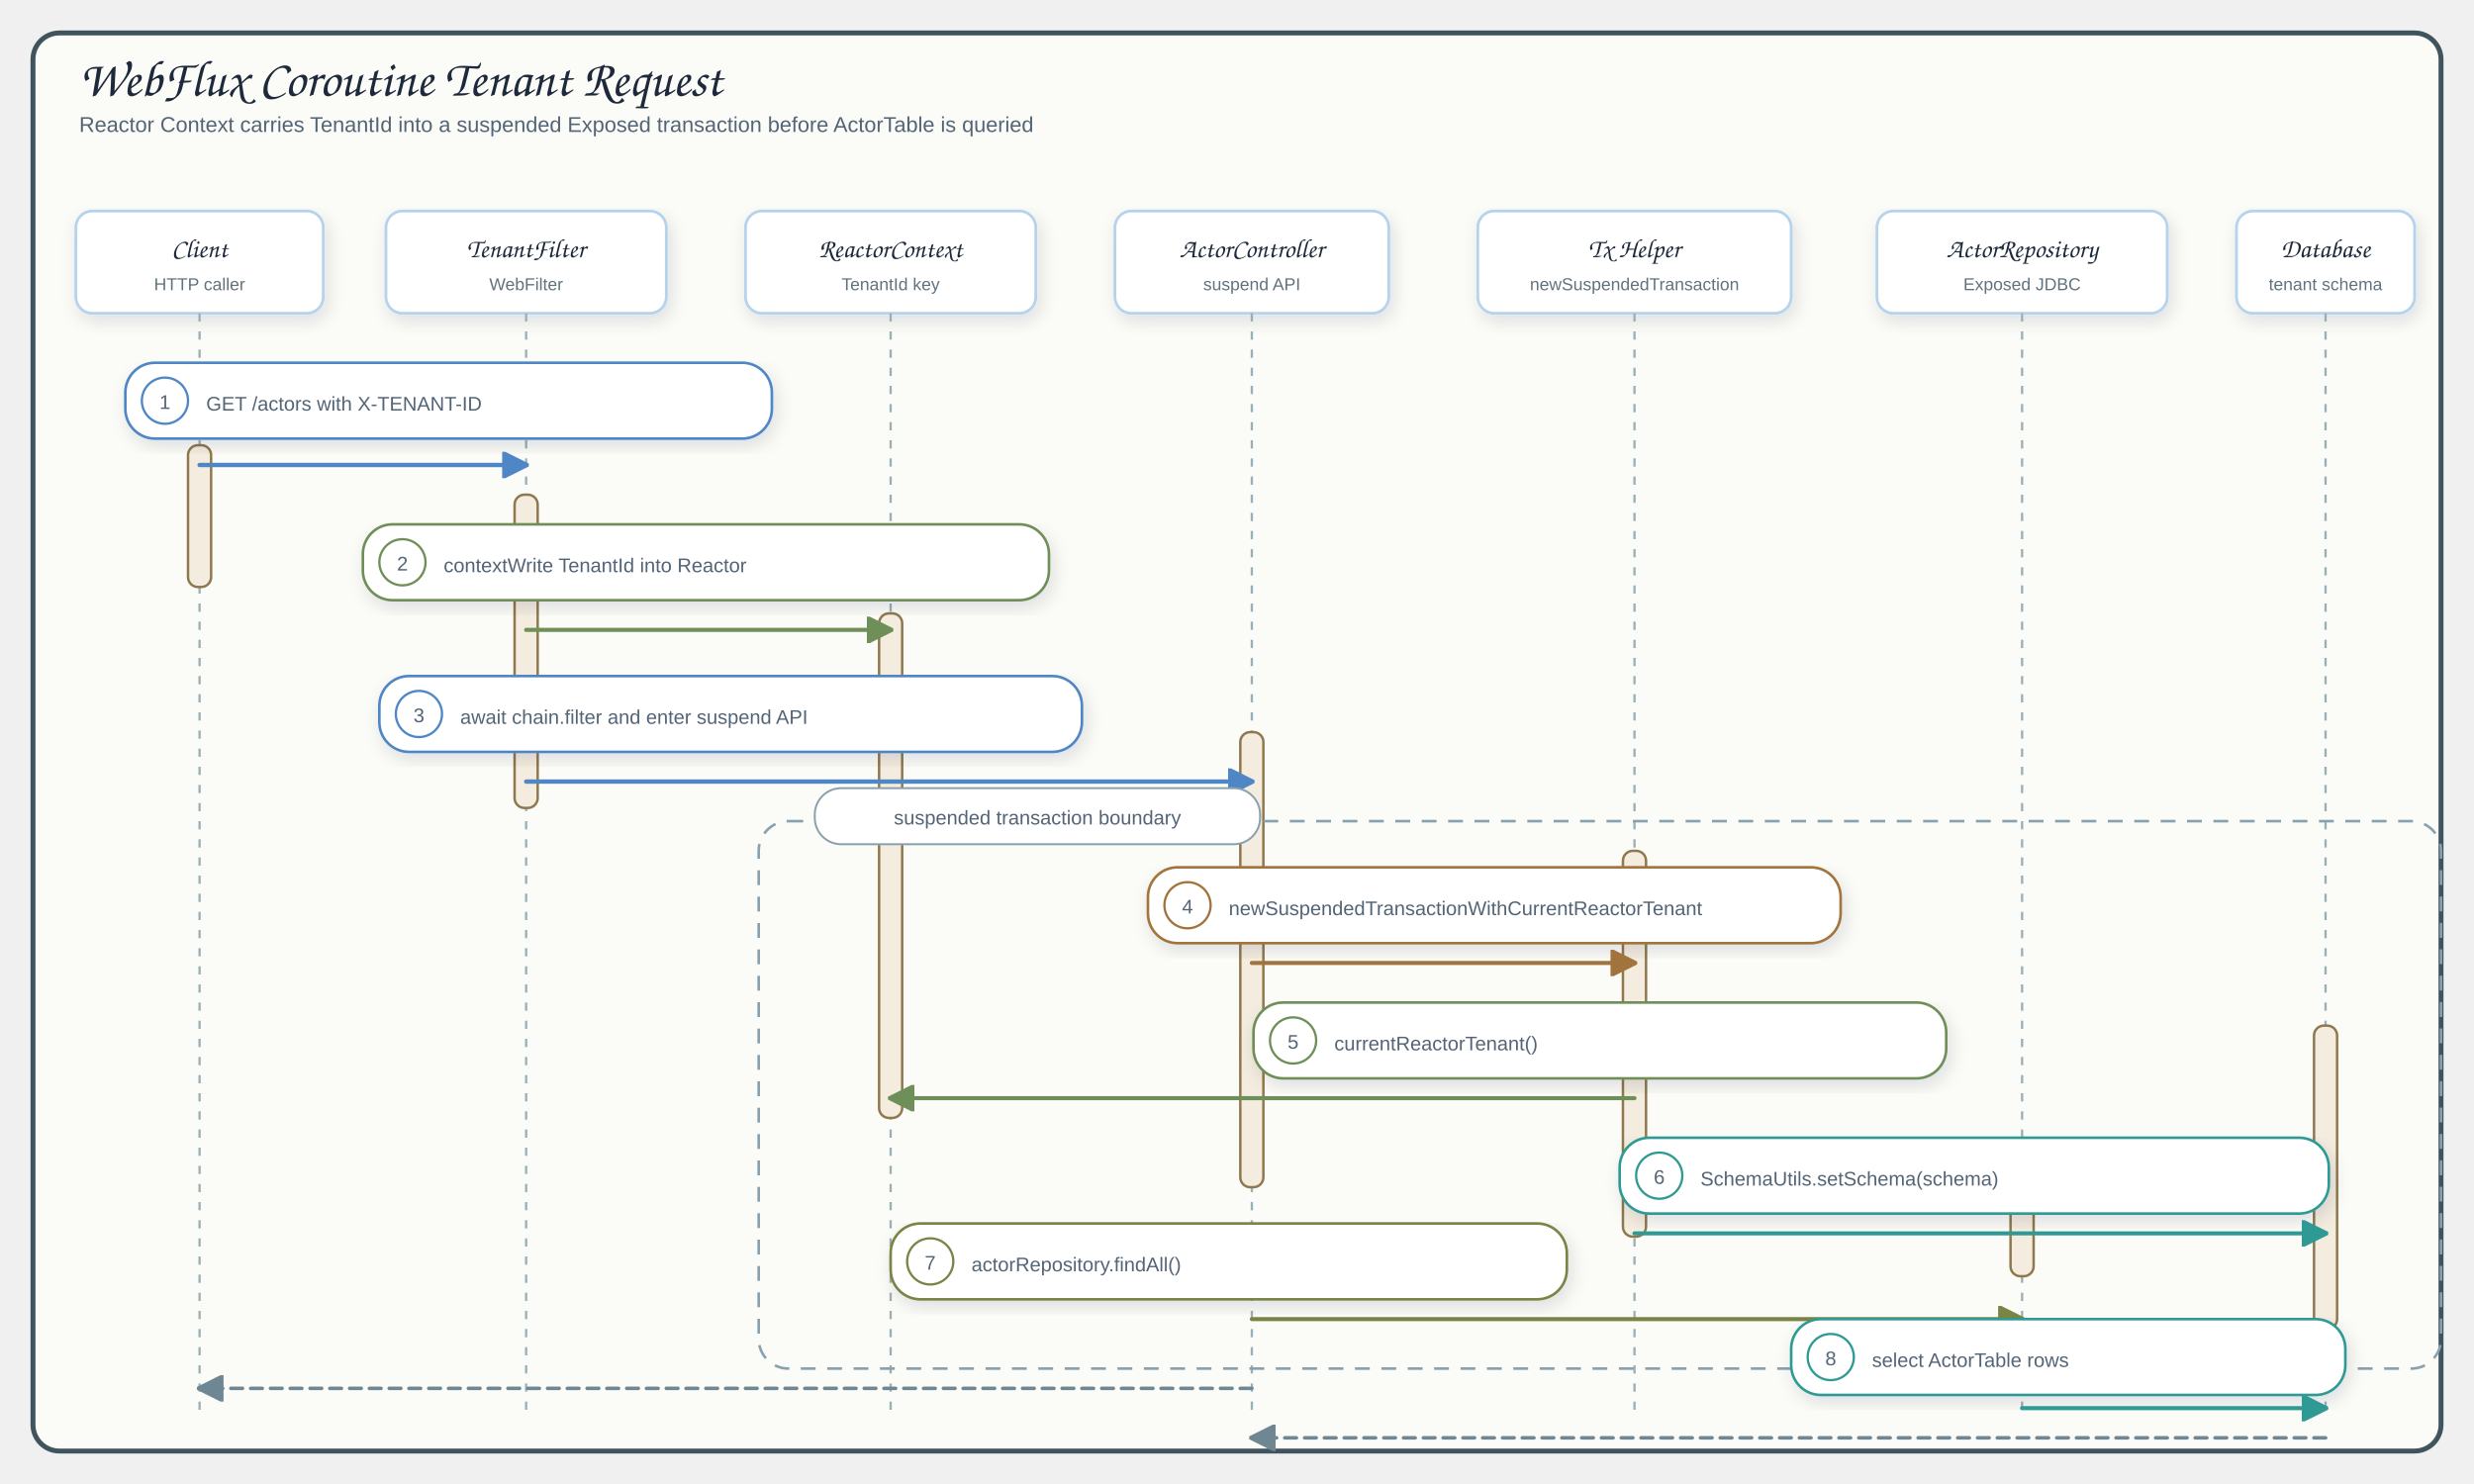
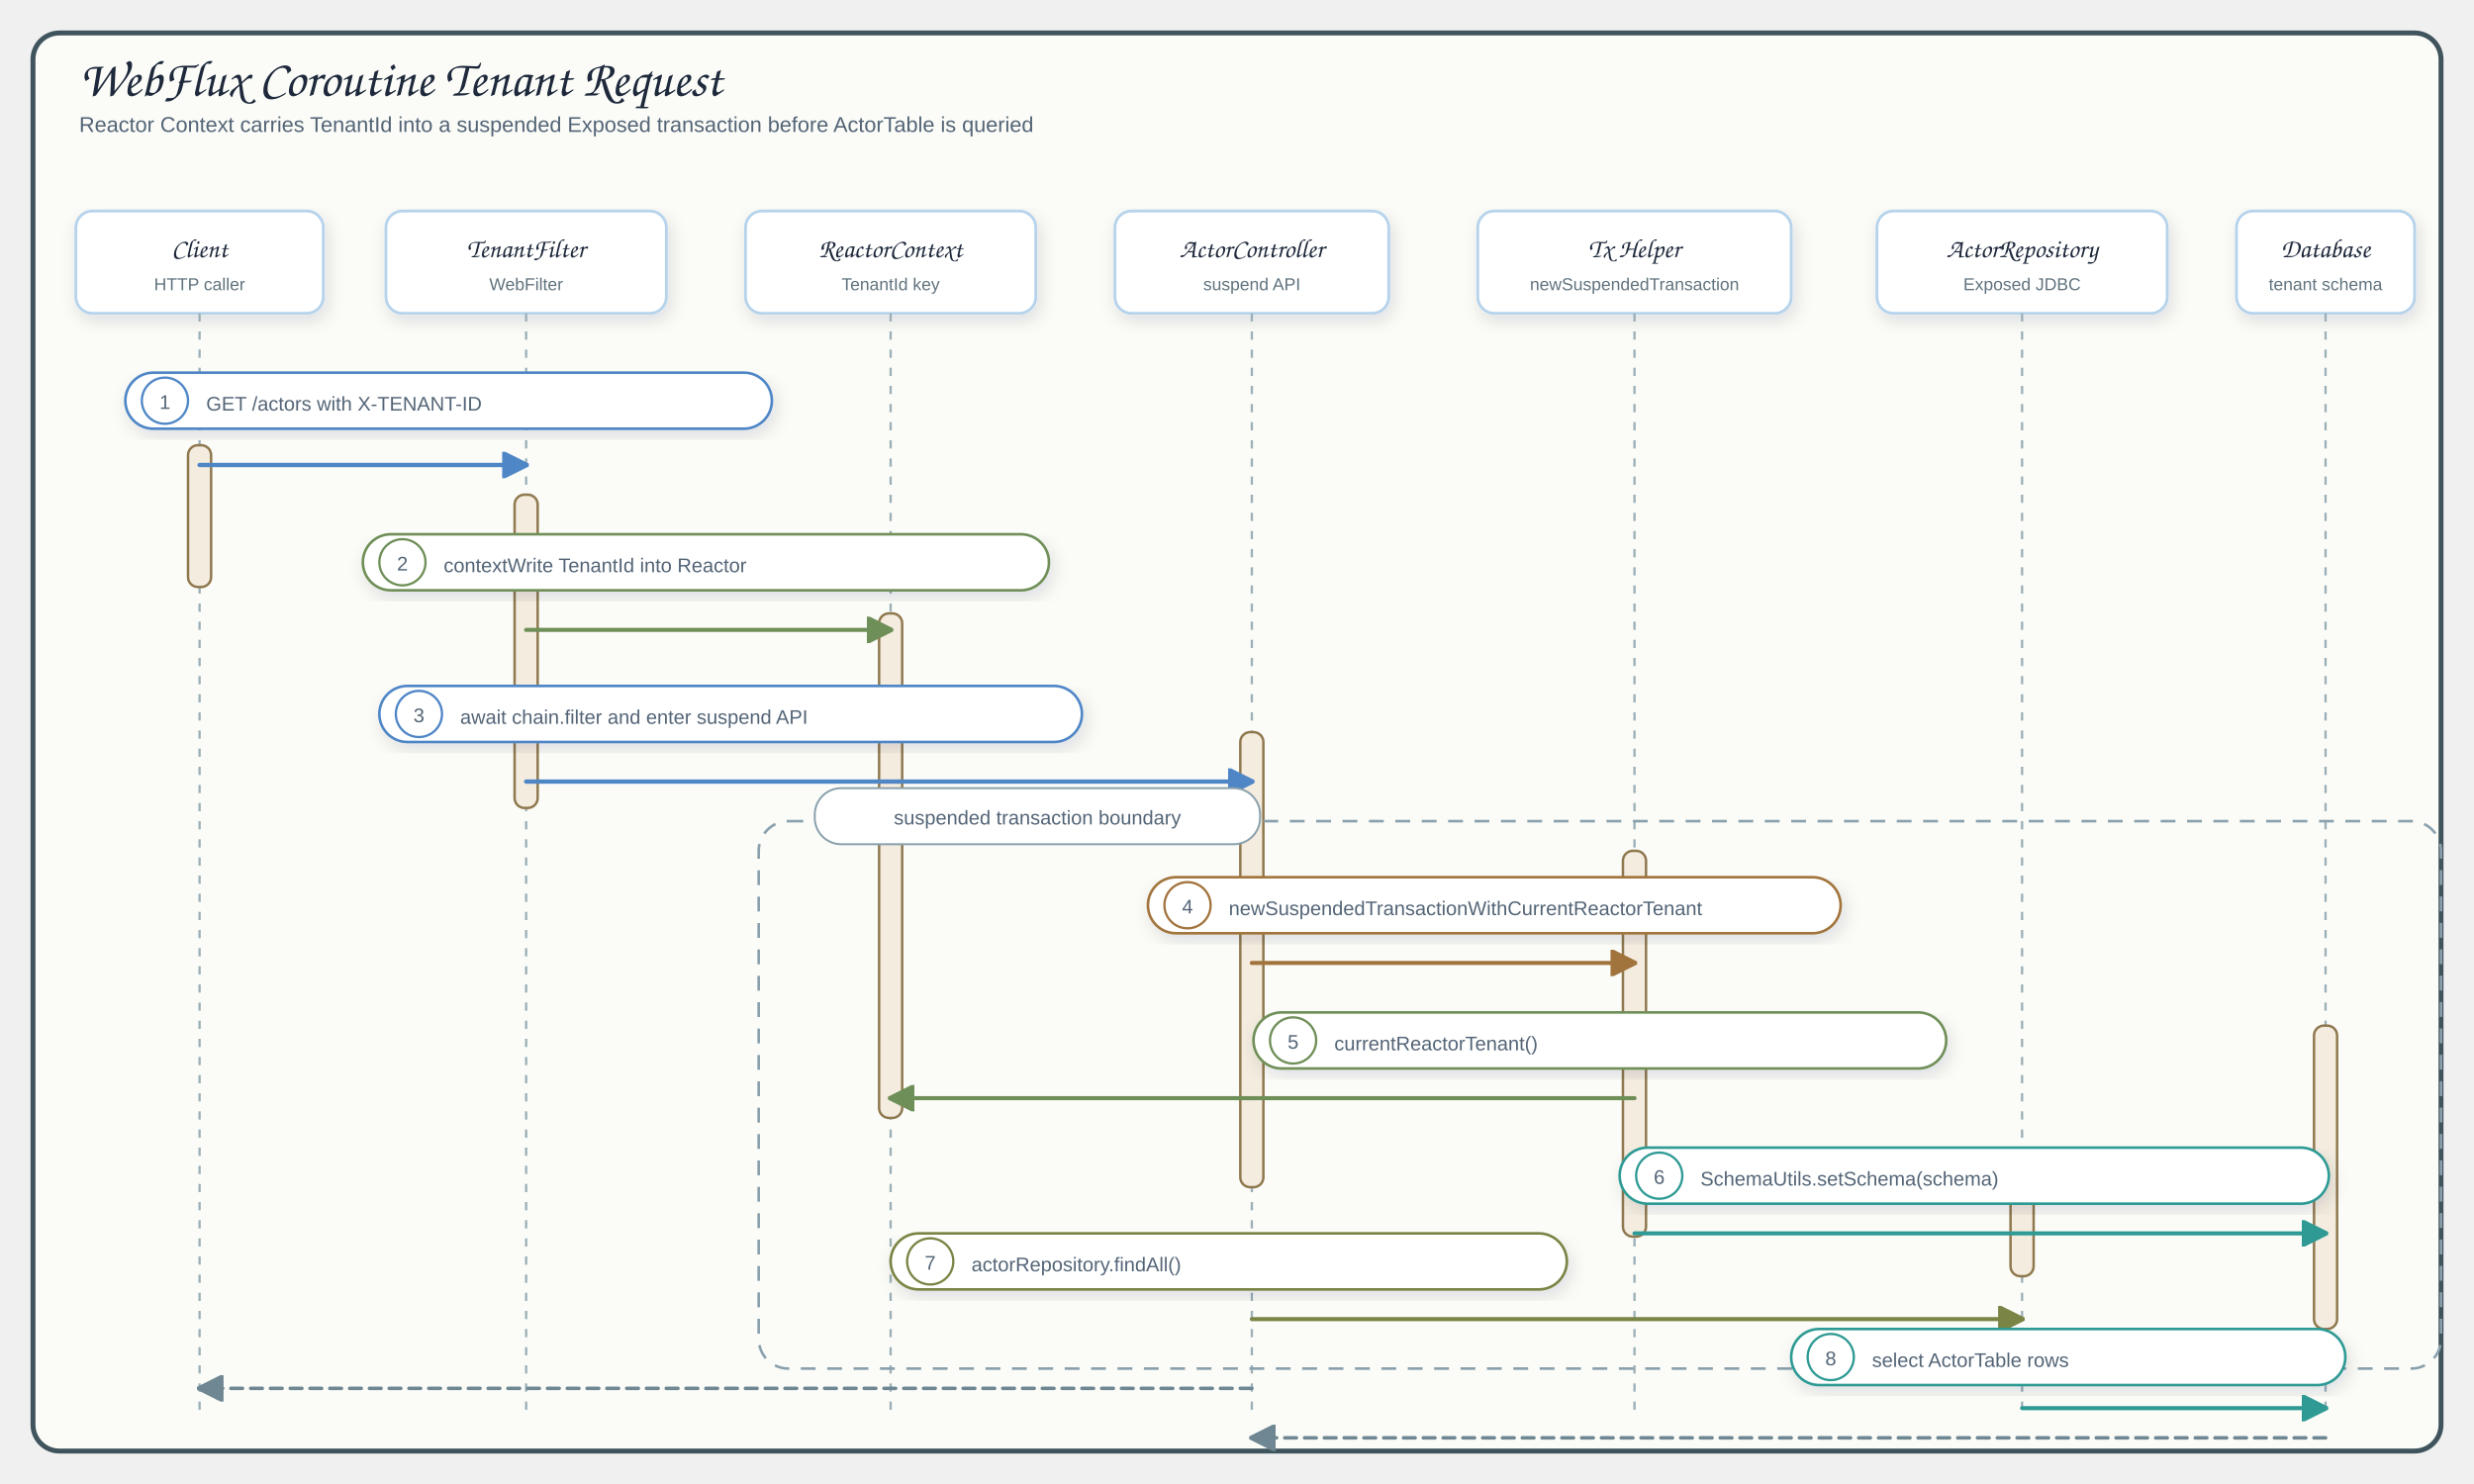
<svg xmlns="http://www.w3.org/2000/svg" viewBox="0 0 1500 900" width="1500" height="900" role="img" aria-label="WebFlux multi-tenant request sequence">
  <defs>
    <filter id="shadow" x="-10%" y="-10%" width="120%" height="130%">
      <feDropShadow dx="2" dy="4" stdDeviation="5" flood-color="#1f2937" flood-opacity="0.12" />
    </filter>
    <marker id="arrowBlue" markerWidth="16" markerHeight="16" viewBox="0 0 10 10" markerUnits="userSpaceOnUse" refX="9" refY="5" orient="auto">
      <path d="M 0 0 L 10 5 L 0 10 Z" fill="#4f86c6" stroke="#4f86c6" stroke-dasharray="none" style="stroke-dasharray:none" />
    </marker>
    <marker id="arrowGreen" markerWidth="16" markerHeight="16" viewBox="0 0 10 10" markerUnits="userSpaceOnUse" refX="9" refY="5" orient="auto">
      <path d="M 0 0 L 10 5 L 0 10 Z" fill="#6f8f58" stroke="#6f8f58" stroke-dasharray="none" style="stroke-dasharray:none" />
    </marker>
    <marker id="arrowAmber" markerWidth="16" markerHeight="16" viewBox="0 0 10 10" markerUnits="userSpaceOnUse" refX="9" refY="5" orient="auto">
      <path d="M 0 0 L 10 5 L 0 10 Z" fill="#a2743d" stroke="#a2743d" stroke-dasharray="none" style="stroke-dasharray:none" />
    </marker>
    <marker id="arrowPurple" markerWidth="16" markerHeight="16" viewBox="0 0 10 10" markerUnits="userSpaceOnUse" refX="9" refY="5" orient="auto">
      <path d="M 0 0 L 10 5 L 0 10 Z" fill="#7a8445" stroke="#7a8445" stroke-dasharray="none" style="stroke-dasharray:none" />
    </marker>
    <marker id="arrowTeal" markerWidth="16" markerHeight="16" viewBox="0 0 10 10" markerUnits="userSpaceOnUse" refX="9" refY="5" orient="auto">
      <path d="M 0 0 L 10 5 L 0 10 Z" fill="#2f9a94" stroke="#2f9a94" stroke-dasharray="none" style="stroke-dasharray:none" />
    </marker>
    <marker id="arrowGray" markerWidth="16" markerHeight="16" viewBox="0 0 10 10" markerUnits="userSpaceOnUse" refX="9" refY="5" orient="auto">
      <path d="M 0 0 L 10 5 L 0 10 Z" fill="#6f8792" stroke="#6f8792" stroke-dasharray="none" style="stroke-dasharray:none" />
    </marker>
    <style>
      .canvas{fill:none}.frame{fill:#fbfcf8;stroke:#40545d;stroke-width:3}
      .title{font-family:"Architects Daughter","Comic Sans MS",cursive;font-size:31px;fill:#1e293b}
      .subtitle,.detail{font-family:"Comic Mono","Comic Sans MS","Comic Sans","Comic Neue",Arial,sans-serif;fill:#536476}
      .subtitle{font-size:13px}.detail{font-size:12px}.role{font-family:"Comic Mono","Comic Sans MS","Comic Sans","Comic Neue",Arial,sans-serif;font-size:10.5px;fill:#60727d}
      .participant{font-family:"Architects Daughter","Comic Sans MS",cursive;font-size:16px;fill:#1e293b}
      .card{stroke-width:1.7;filter:url(#shadow)}
      .header{fill:#ffffff;stroke:#b6d3ec;stroke-width:1.7;filter:url(#shadow)}
      .lifeline{stroke:#9cafb7;stroke-width:1.4;stroke-dasharray:5 6}
      .activation{fill:#f3ecdf;stroke:#8f784e;stroke-width:1.5}
      .call{fill:none;stroke:#4f86c6;stroke-width:2.6;stroke-linecap:round;stroke-linejoin:round;marker-end:url(#arrowBlue)}
      .contextCall{fill:none;stroke:#6f8f58;stroke-width:2.5;stroke-linecap:round;stroke-linejoin:round;marker-end:url(#arrowGreen)}
      .schemaCall{fill:none;stroke:#a2743d;stroke-width:2.5;stroke-linecap:round;stroke-linejoin:round;marker-end:url(#arrowAmber)}
      .repoCall{fill:none;stroke:#7a8445;stroke-width:2.5;stroke-linecap:round;stroke-linejoin:round;marker-end:url(#arrowPurple)}
      .sqlCall{fill:none;stroke:#2f9a94;stroke-width:2.5;stroke-linecap:round;stroke-linejoin:round;marker-end:url(#arrowTeal)}
      .returnLine{fill:none;stroke:#6f8792;stroke-width:2.2;stroke-dasharray:7 5;stroke-linecap:round;stroke-linejoin:round;marker-end:url(#arrowGray)}
      .pill{stroke-width:1.6;filter:url(#shadow)}
      .badge{fill:#fff;stroke-width:1.4}
      .scope{fill:none;stroke:#8aa1ad;stroke-width:1.6;stroke-dasharray:9 7}
      .scopeTitle{fill:#fff;stroke:#8aa1ad;stroke-width:1.2}
    </style>
  </defs>
  <rect width="1500" height="900" class="canvas" />
  <rect x="20" y="20" width="1460" height="860" rx="16" class="frame" />
  <text x="48" y="58" class="title">WebFlux Coroutine Tenant Request</text>
  <text x="48" y="80" class="subtitle">Reactor Context carries TenantId into a suspended Exposed transaction before ActorTable is queried</text>
  <rect x="46" y="128" width="150" height="62" rx="10" class="header card" />
  <text x="121" y="156" class="participant" text-anchor="middle">Client</text>
  <text x="121" y="176" class="role" text-anchor="middle">HTTP caller</text>
  <line x1="121" y1="190" x2="121" y2="860" class="lifeline" />
  <rect x="234" y="128" width="170" height="62" rx="10" class="header card" />
  <text x="319" y="156" class="participant" text-anchor="middle">TenantFilter</text>
  <text x="319" y="176" class="role" text-anchor="middle">WebFilter</text>
  <line x1="319" y1="190" x2="319" y2="860" class="lifeline" />
  <rect x="452" y="128" width="176" height="62" rx="10" class="header card" />
  <text x="540" y="156" class="participant" text-anchor="middle">ReactorContext</text>
  <text x="540" y="176" class="role" text-anchor="middle">TenantId key</text>
  <line x1="540" y1="190" x2="540" y2="860" class="lifeline" />
  <rect x="676" y="128" width="166" height="62" rx="10" class="header card" />
  <text x="759" y="156" class="participant" text-anchor="middle">ActorController</text>
  <text x="759" y="176" class="role" text-anchor="middle">suspend API</text>
  <line x1="759" y1="190" x2="759" y2="860" class="lifeline" />
  <rect x="896" y="128" width="190" height="62" rx="10" class="header card" />
  <text x="991" y="156" class="participant" text-anchor="middle">Tx Helper</text>
  <text x="991" y="176" class="role" text-anchor="middle">newSuspendedTransaction</text>
  <line x1="991" y1="190" x2="991" y2="860" class="lifeline" />
  <rect x="1138" y="128" width="176" height="62" rx="10" class="header card" />
  <text x="1226" y="156" class="participant" text-anchor="middle">ActorRepository</text>
  <text x="1226" y="176" class="role" text-anchor="middle">Exposed JDBC</text>
  <line x1="1226" y1="190" x2="1226" y2="860" class="lifeline" />
  <rect x="1356" y="128" width="108" height="62" rx="10" class="header card" />
  <text x="1410" y="156" class="participant" text-anchor="middle">Database</text>
  <text x="1410" y="176" class="role" text-anchor="middle">tenant schema</text>
  <line x1="1410" y1="190" x2="1410" y2="860" class="lifeline" />
  <rect x="114" y="270" width="14" height="86" rx="6" class="activation" />
  <rect x="312" y="300" width="14" height="190" rx="6" class="activation" />
  <rect x="533" y="372" width="14" height="306" rx="6" class="activation" />
  <rect x="752" y="444" width="14" height="276" rx="6" class="activation" />
  <rect x="984" y="516" width="14" height="234" rx="6" class="activation" />
  <rect x="1219" y="704" width="14" height="70" rx="6" class="activation" />
  <rect x="1403" y="622" width="14" height="184" rx="6" class="activation" />
-   <rect x="76" y="220" width="392" height="46" rx="18" fill="#ffffff" stroke="#4f86c6" class="pill card" />
+   <rect x="76" y="226" width="392" height="34" rx="17" fill="#ffffff" stroke="#4f86c6" class="pill card" />
  <circle cx="100" cy="243" r="14" class="badge" stroke="#4f86c6" />
  <text x="100" y="248" class="detail" text-anchor="middle">1</text>
  <text x="125" y="249" class="detail">GET /actors with X-TENANT-ID</text>
  <path data-connector="request-enters-webfilter" d="M121,282 H319" class="call" />
-   <rect x="220" y="318" width="416" height="46" rx="18" fill="#ffffff" stroke="#6f8f58" class="pill card" />
+   <rect x="220" y="324" width="416" height="34" rx="17" fill="#ffffff" stroke="#6f8f58" class="pill card" />
  <circle cx="244" cy="341" r="14" class="badge" stroke="#6f8f58" />
  <text x="244" y="346" class="detail" text-anchor="middle">2</text>
  <text x="269" y="347" class="detail">contextWrite TenantId into Reactor</text>
  <path data-connector="filter-writes-reactor-context" d="M319,382 H540" class="contextCall" />
-   <rect x="230" y="410" width="426" height="46" rx="18" fill="#ffffff" stroke="#4f86c6" class="pill card" />
+   <rect x="230" y="416" width="426" height="34" rx="17" fill="#ffffff" stroke="#4f86c6" class="pill card" />
  <circle cx="254" cy="433" r="14" class="badge" stroke="#4f86c6" />
  <text x="254" y="438" class="detail" text-anchor="middle">3</text>
  <text x="279" y="439" class="detail">await chain.filter and enter suspend API</text>
  <path data-connector="filter-dispatches-suspend-controller" d="M319,474 H759" class="call" />
  <rect x="460" y="498" width="1020" height="332" rx="18" class="scope" />
  <rect x="494" y="478" width="270" height="34" rx="16" class="scopeTitle" />
  <text x="629" y="500" class="detail" text-anchor="middle">suspended transaction boundary</text>
-   <rect x="696" y="526" width="420" height="46" rx="18" fill="#ffffff" stroke="#a2743d" class="pill card" />
+   <rect x="696" y="532" width="420" height="34" rx="17" fill="#ffffff" stroke="#a2743d" class="pill card" />
  <circle cx="720" cy="549" r="14" class="badge" stroke="#a2743d" />
  <text x="720" y="554" class="detail" text-anchor="middle">4</text>
  <text x="745" y="555" class="detail">newSuspendedTransactionWithCurrentReactorTenant</text>
  <path data-connector="controller-enters-transaction-helper" d="M759,584 H991" class="schemaCall" />
-   <rect x="760" y="608" width="420" height="46" rx="18" fill="#ffffff" stroke="#6f8f58" class="pill card" />
+   <rect x="760" y="614" width="420" height="34" rx="17" fill="#ffffff" stroke="#6f8f58" class="pill card" />
  <circle cx="784" cy="631" r="14" class="badge" stroke="#6f8f58" />
  <text x="784" y="636" class="detail" text-anchor="middle">5</text>
  <text x="809" y="637" class="detail">currentReactorTenant()</text>
  <path data-connector="helper-reads-reactor-context" d="M991,666 H540" class="contextCall" />
-   <rect x="982" y="690" width="430" height="46" rx="18" fill="#ffffff" stroke="#2f9a94" class="pill card" />
+   <rect x="982" y="696" width="430" height="34" rx="17" fill="#ffffff" stroke="#2f9a94" class="pill card" />
  <circle cx="1006" cy="713" r="14" class="badge" stroke="#2f9a94" />
  <text x="1006" y="718" class="detail" text-anchor="middle">6</text>
  <text x="1031" y="719" class="detail">SchemaUtils.setSchema(schema)</text>
  <path data-connector="helper-switches-schema" d="M991,748 H1410" class="sqlCall" />
-   <rect x="540" y="742" width="410" height="46" rx="18" fill="#ffffff" stroke="#7a8445" class="pill card" />
+   <rect x="540" y="748" width="410" height="34" rx="17" fill="#ffffff" stroke="#7a8445" class="pill card" />
  <circle cx="564" cy="765" r="14" class="badge" stroke="#7a8445" />
  <text x="564" y="770" class="detail" text-anchor="middle">7</text>
  <text x="589" y="771" class="detail">actorRepository.findAll()</text>
  <path data-connector="controller-calls-actor-repository" d="M759,800 H1226" class="repoCall" />
-   <rect x="1086" y="800" width="336" height="46" rx="18" fill="#ffffff" stroke="#2f9a94" class="pill card" />
+   <rect x="1086" y="806" width="336" height="34" rx="17" fill="#ffffff" stroke="#2f9a94" class="pill card" />
  <circle cx="1110" cy="823" r="14" class="badge" stroke="#2f9a94" />
  <text x="1110" y="828" class="detail" text-anchor="middle">8</text>
  <text x="1135" y="829" class="detail">select ActorTable rows</text>
  <path data-connector="repository-selects-actors" d="M1226,854 H1410" class="sqlCall" />
  <path data-connector="database-returns-actor-records" d="M1410,872 H1226 H759" class="returnLine" />
  <path data-connector="controller-returns-response" d="M759,842 H540 H319 H121" class="returnLine" />
</svg>
